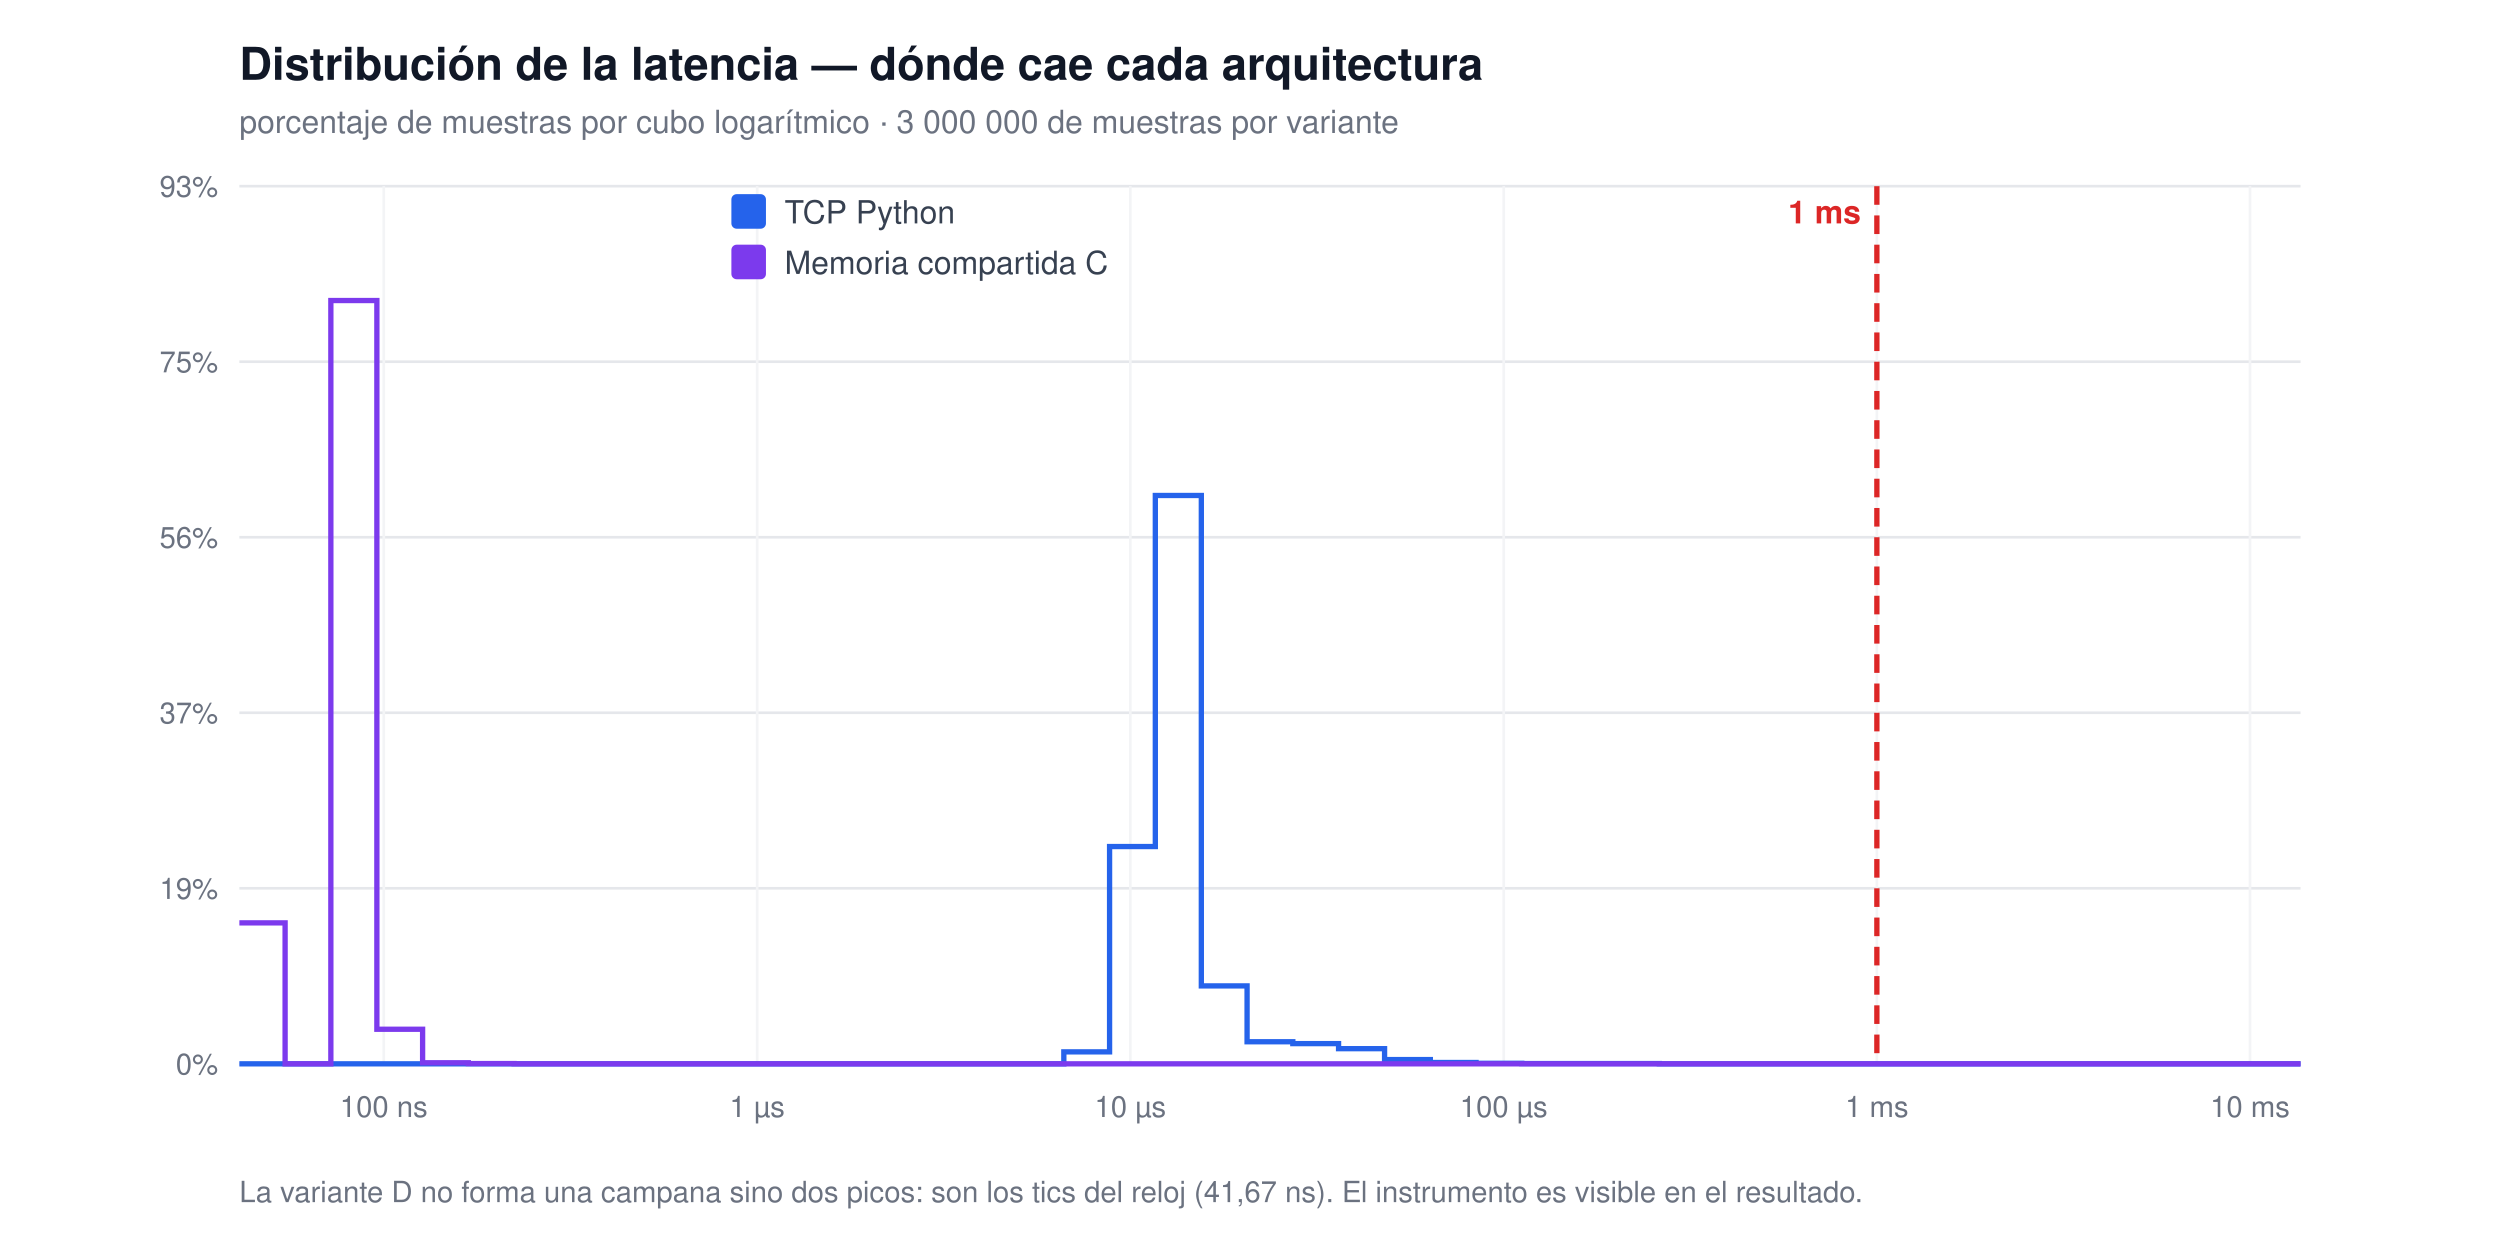
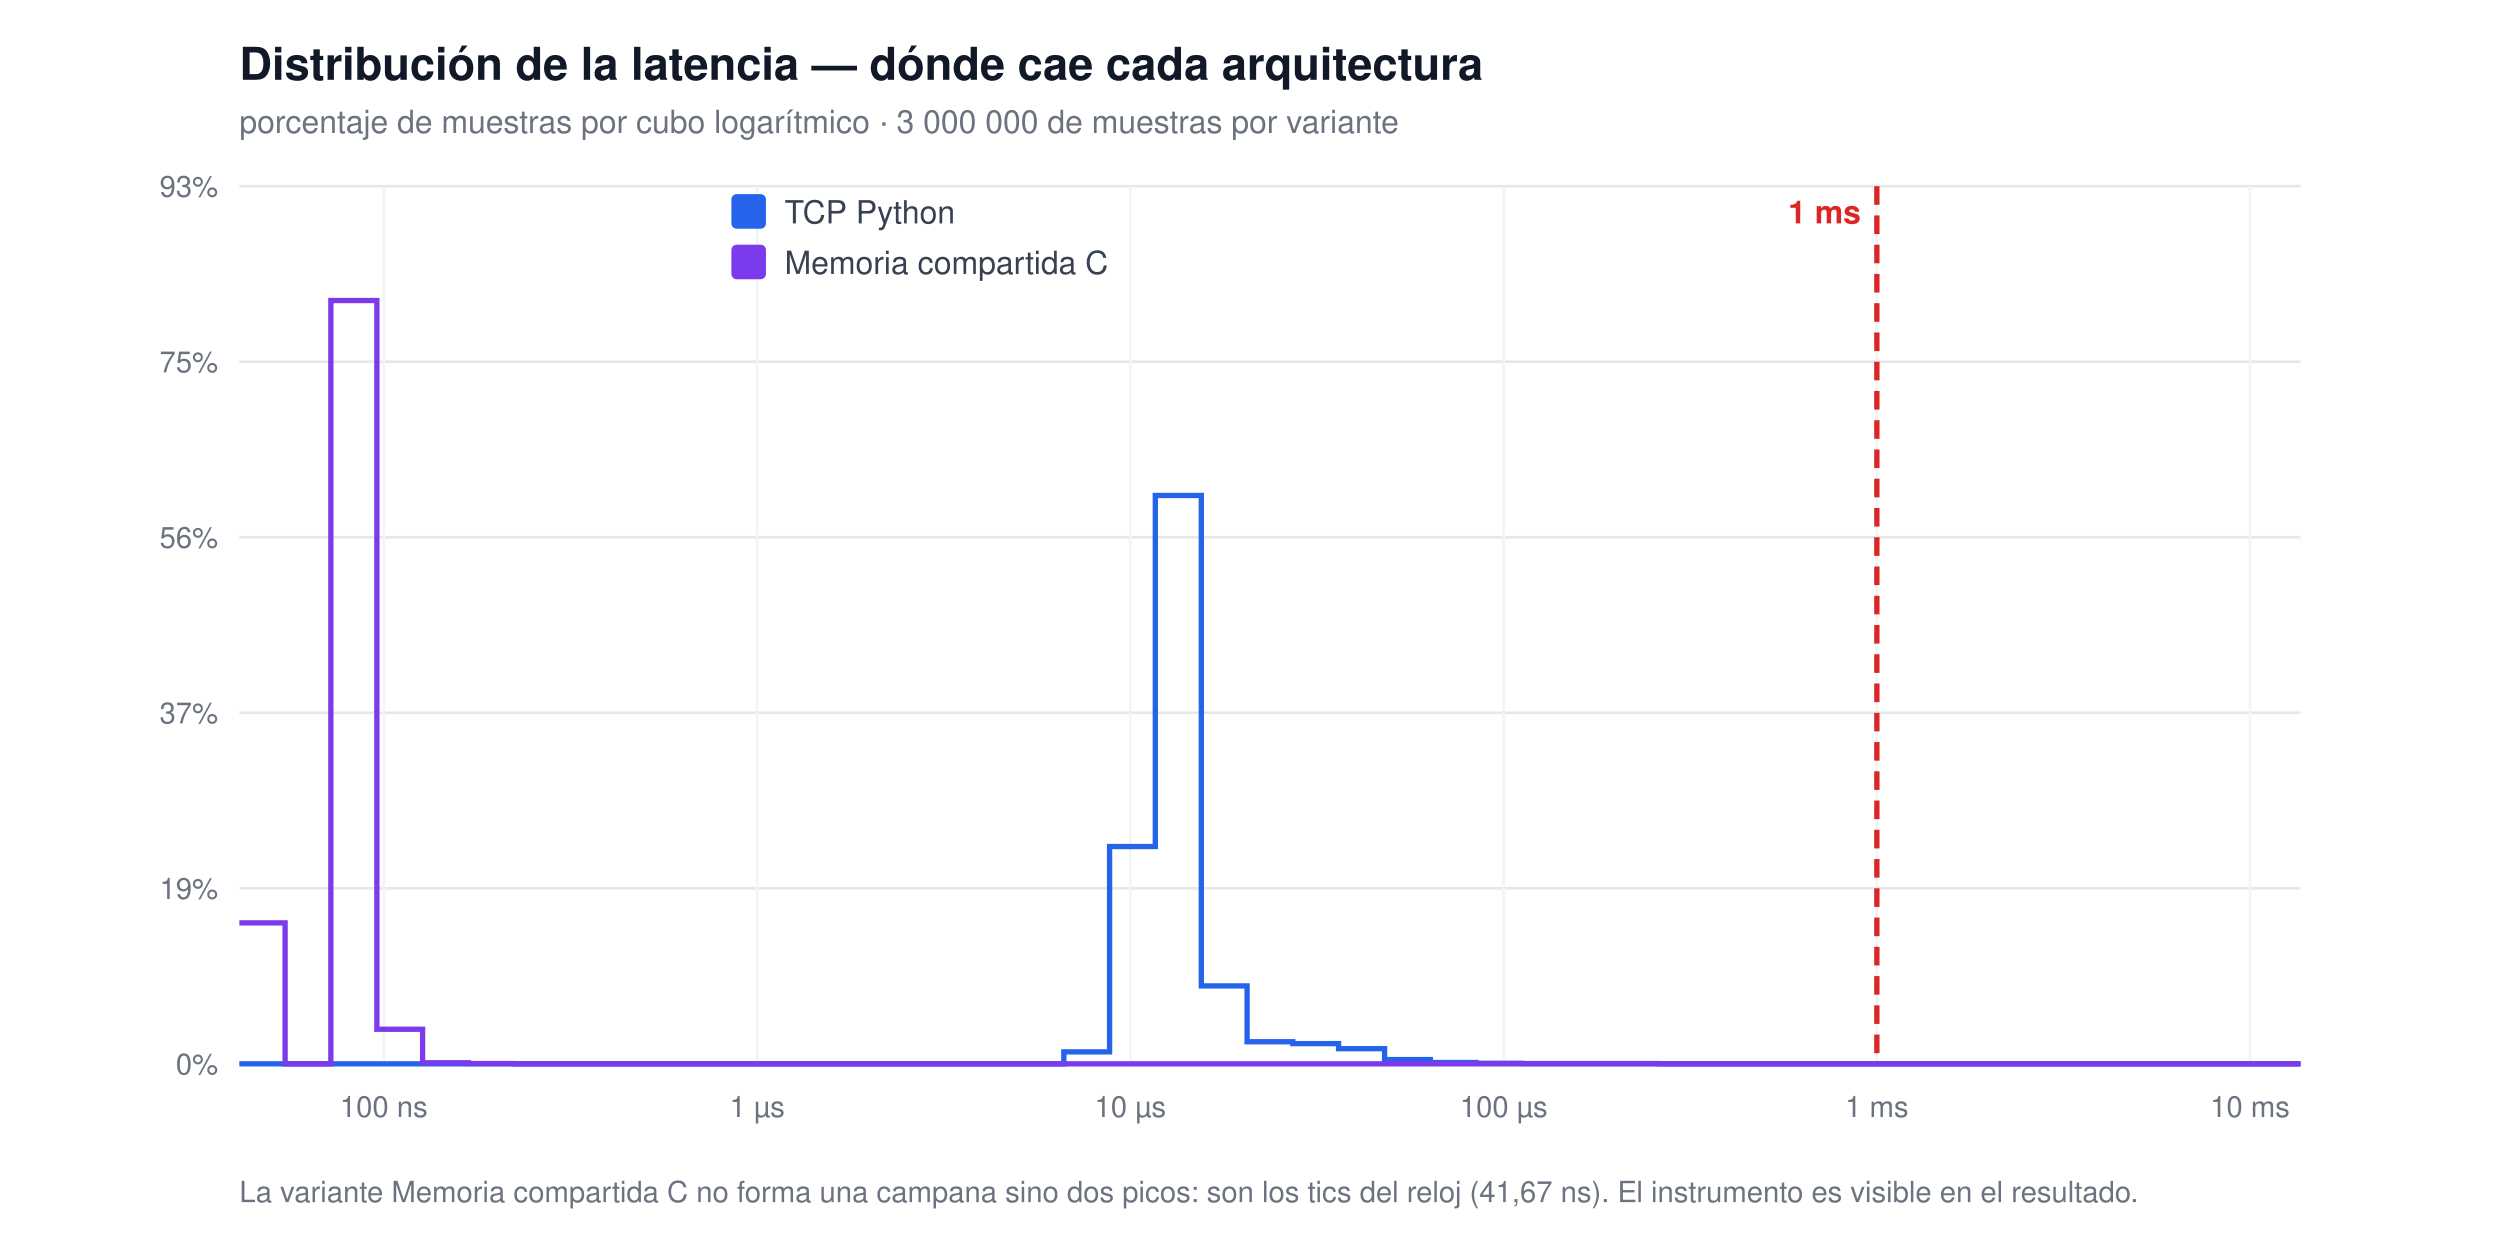
<svg xmlns="http://www.w3.org/2000/svg" width="940" height="470" viewBox="0 0 940 470" font-family="-apple-system,Segoe UI,Helvetica,Arial,sans-serif">
  <rect width="940" height="470" fill="#ffffff" />
  <text x="90" y="30" font-size="17" font-weight="600" fill="#111827">Distribución de la latencia — dónde cae cada arquitectura</text>
  <text x="90" y="50" font-size="12" fill="#6b7280">porcentaje de muestras por cubo logarítmico · 3 000 000 de muestras por variante</text>
  <line x1="90" y1="400.0" x2="865" y2="400.0" stroke="#e5e7eb" />
  <text x="82" y="404.0" font-size="11" fill="#6b7280" text-anchor="end">0%</text>
  <line x1="90" y1="334.0" x2="865" y2="334.0" stroke="#e5e7eb" />
  <text x="82" y="338.0" font-size="11" fill="#6b7280" text-anchor="end">19%</text>
  <line x1="90" y1="268.0" x2="865" y2="268.0" stroke="#e5e7eb" />
  <text x="82" y="272.0" font-size="11" fill="#6b7280" text-anchor="end">37%</text>
  <line x1="90" y1="202.0" x2="865" y2="202.0" stroke="#e5e7eb" />
  <text x="82" y="206.0" font-size="11" fill="#6b7280" text-anchor="end">56%</text>
  <line x1="90" y1="136.0" x2="865" y2="136.0" stroke="#e5e7eb" />
  <text x="82" y="140.0" font-size="11" fill="#6b7280" text-anchor="end">75%</text>
  <line x1="90" y1="70.0" x2="865" y2="70.0" stroke="#e5e7eb" />
  <text x="82" y="74.0" font-size="11" fill="#6b7280" text-anchor="end">93%</text>
  <line x1="144.3" y1="70" x2="144.3" y2="400" stroke="#f3f4f6" />
  <text x="144.3" y="420" font-size="11" fill="#6b7280" text-anchor="middle">100 ns</text>
  <line x1="284.7" y1="70" x2="284.7" y2="400" stroke="#f3f4f6" />
  <text x="284.7" y="420" font-size="11" fill="#6b7280" text-anchor="middle">1 µs</text>
  <line x1="425.0" y1="70" x2="425.0" y2="400" stroke="#f3f4f6" />
  <text x="425.0" y="420" font-size="11" fill="#6b7280" text-anchor="middle">10 µs</text>
  <line x1="565.4" y1="70" x2="565.4" y2="400" stroke="#f3f4f6" />
  <text x="565.4" y="420" font-size="11" fill="#6b7280" text-anchor="middle">100 µs</text>
  <line x1="705.7" y1="70" x2="705.7" y2="400" stroke="#f3f4f6" />
  <text x="705.7" y="420" font-size="11" fill="#6b7280" text-anchor="middle">1 ms</text>
  <line x1="846.0" y1="70" x2="846.0" y2="400" stroke="#f3f4f6" />
  <text x="846.0" y="420" font-size="11" fill="#6b7280" text-anchor="middle">10 ms</text>
  <line x1="705.7" y1="70" x2="705.7" y2="400" stroke="#dc2626" stroke-width="2" stroke-dasharray="7,4" />
  <text x="699.7" y="84" font-size="12" font-weight="600" fill="#dc2626" text-anchor="end">1 ms</text>
  <polyline points="90.0,400.0 107.2,400.0 107.2,400.0 124.4,400.0 124.4,400.0 141.7,400.0 141.7,400.0 158.9,400.0 158.9,400.0 176.1,400.0 176.1,400.0 193.3,400.0 193.3,400.0 210.6,400.0 210.6,400.0 227.8,400.0 227.8,400.0 245.0,400.0 245.0,400.0 262.2,400.0 262.2,400.0 279.4,400.0 279.4,400.0 296.7,400.0 296.7,400.0 313.9,400.0 313.9,400.0 331.1,400.0 331.1,400.0 348.3,400.0 348.3,400.0 365.6,400.0 365.6,400.0 382.8,400.0 382.8,400.0 400.0,400.0 400.0,395.5 417.2,395.5 417.2,318.3 434.4,318.3 434.4,186.3 451.7,186.3 451.7,370.7 468.9,370.7 468.9,391.7 486.1,391.7 486.1,392.4 503.3,392.4 503.3,394.3 520.6,394.3 520.6,398.4 537.8,398.4 537.8,399.5 555.0,399.5 555.0,399.8 572.2,399.8 572.2,399.9 589.4,399.9 589.4,399.9 606.7,399.9 606.7,399.9 623.9,399.9 623.9,400.0 641.1,400.0 641.1,400.0 658.3,400.0 658.3,400.0 675.6,400.0 675.6,400.0 692.8,400.0 692.8,400.0 710.0,400.0 710.0,400.0 727.2,400.0 727.2,400.0 744.4,400.0 744.4,400.0 761.7,400.0 761.7,400.0 778.9,400.0 778.9,400.0 796.1,400.0 796.1,400.0 813.3,400.0 813.3,400.0 830.6,400.0 830.6,400.0 847.8,400.0 847.8,400.0 865.0,400.0" fill="none" stroke="#2563eb" stroke-width="2" />
  <polyline points="90.0,347.0 107.2,347.0 107.2,400.0 124.4,400.0 124.4,113.0 141.7,113.0 141.7,387.0 158.9,387.0 158.9,399.6 176.1,399.6 176.1,399.9 193.3,399.9 193.3,400.0 210.6,400.0 210.6,400.0 227.8,400.0 227.8,400.0 245.0,400.0 245.0,400.0 262.2,400.0 262.2,400.0 279.4,400.0 279.4,400.0 296.7,400.0 296.7,400.0 313.9,400.0 313.9,400.0 331.1,400.0 331.1,400.0 348.3,400.0 348.3,400.0 365.6,400.0 365.6,400.0 382.8,400.0 382.8,400.0 400.0,400.0 400.0,400.0 417.2,400.0 417.2,400.0 434.4,400.0 434.4,400.0 451.7,400.0 451.7,400.0 468.9,400.0 468.9,400.0 486.1,400.0 486.1,400.0 503.3,400.0 503.3,400.0 520.6,400.0 520.6,400.0 537.8,400.0 537.8,400.0 555.0,400.0 555.0,400.0 572.2,400.0 572.2,400.0 589.4,400.0 589.4,400.0 606.7,400.0 606.7,400.0 623.9,400.0 623.9,400.0 641.1,400.0 641.1,400.0 658.3,400.0 658.3,400.0 675.6,400.0 675.6,400.0 692.8,400.0 692.8,400.0 710.0,400.0 710.0,400.0 727.2,400.0 727.2,400.0 744.4,400.0 744.4,400.0 761.7,400.0 761.7,400.0 778.9,400.0 778.9,400.0 796.1,400.0 796.1,400.0 813.3,400.0 813.3,400.0 830.6,400.0 830.6,400.0 847.8,400.0 847.8,400.0 865.0,400.0" fill="none" stroke="#7c3aed" stroke-width="2" />
  <rect x="275" y="73" width="13" height="13" rx="2" fill="#2563eb" />
  <text x="295" y="84" font-size="12" fill="#374151">TCP Python</text>
  <rect x="275" y="92" width="13" height="13" rx="2" fill="#7c3aed" />
  <text x="295" y="103" font-size="12" fill="#374151">Memoria compartida C</text>
-   <text x="90" y="452" font-size="11" fill="#6b7280">La variante D no forma una campana sino dos picos: son los tics del reloj (41,67 ns). El instrumento es visible en el resultado.</text>
+   <text x="90" y="452" font-size="11" fill="#6b7280">La variante Memoria compartida C no forma una campana sino dos picos: son los tics del reloj (41,67 ns). El instrumento es visible en el resultado.</text>
</svg>
